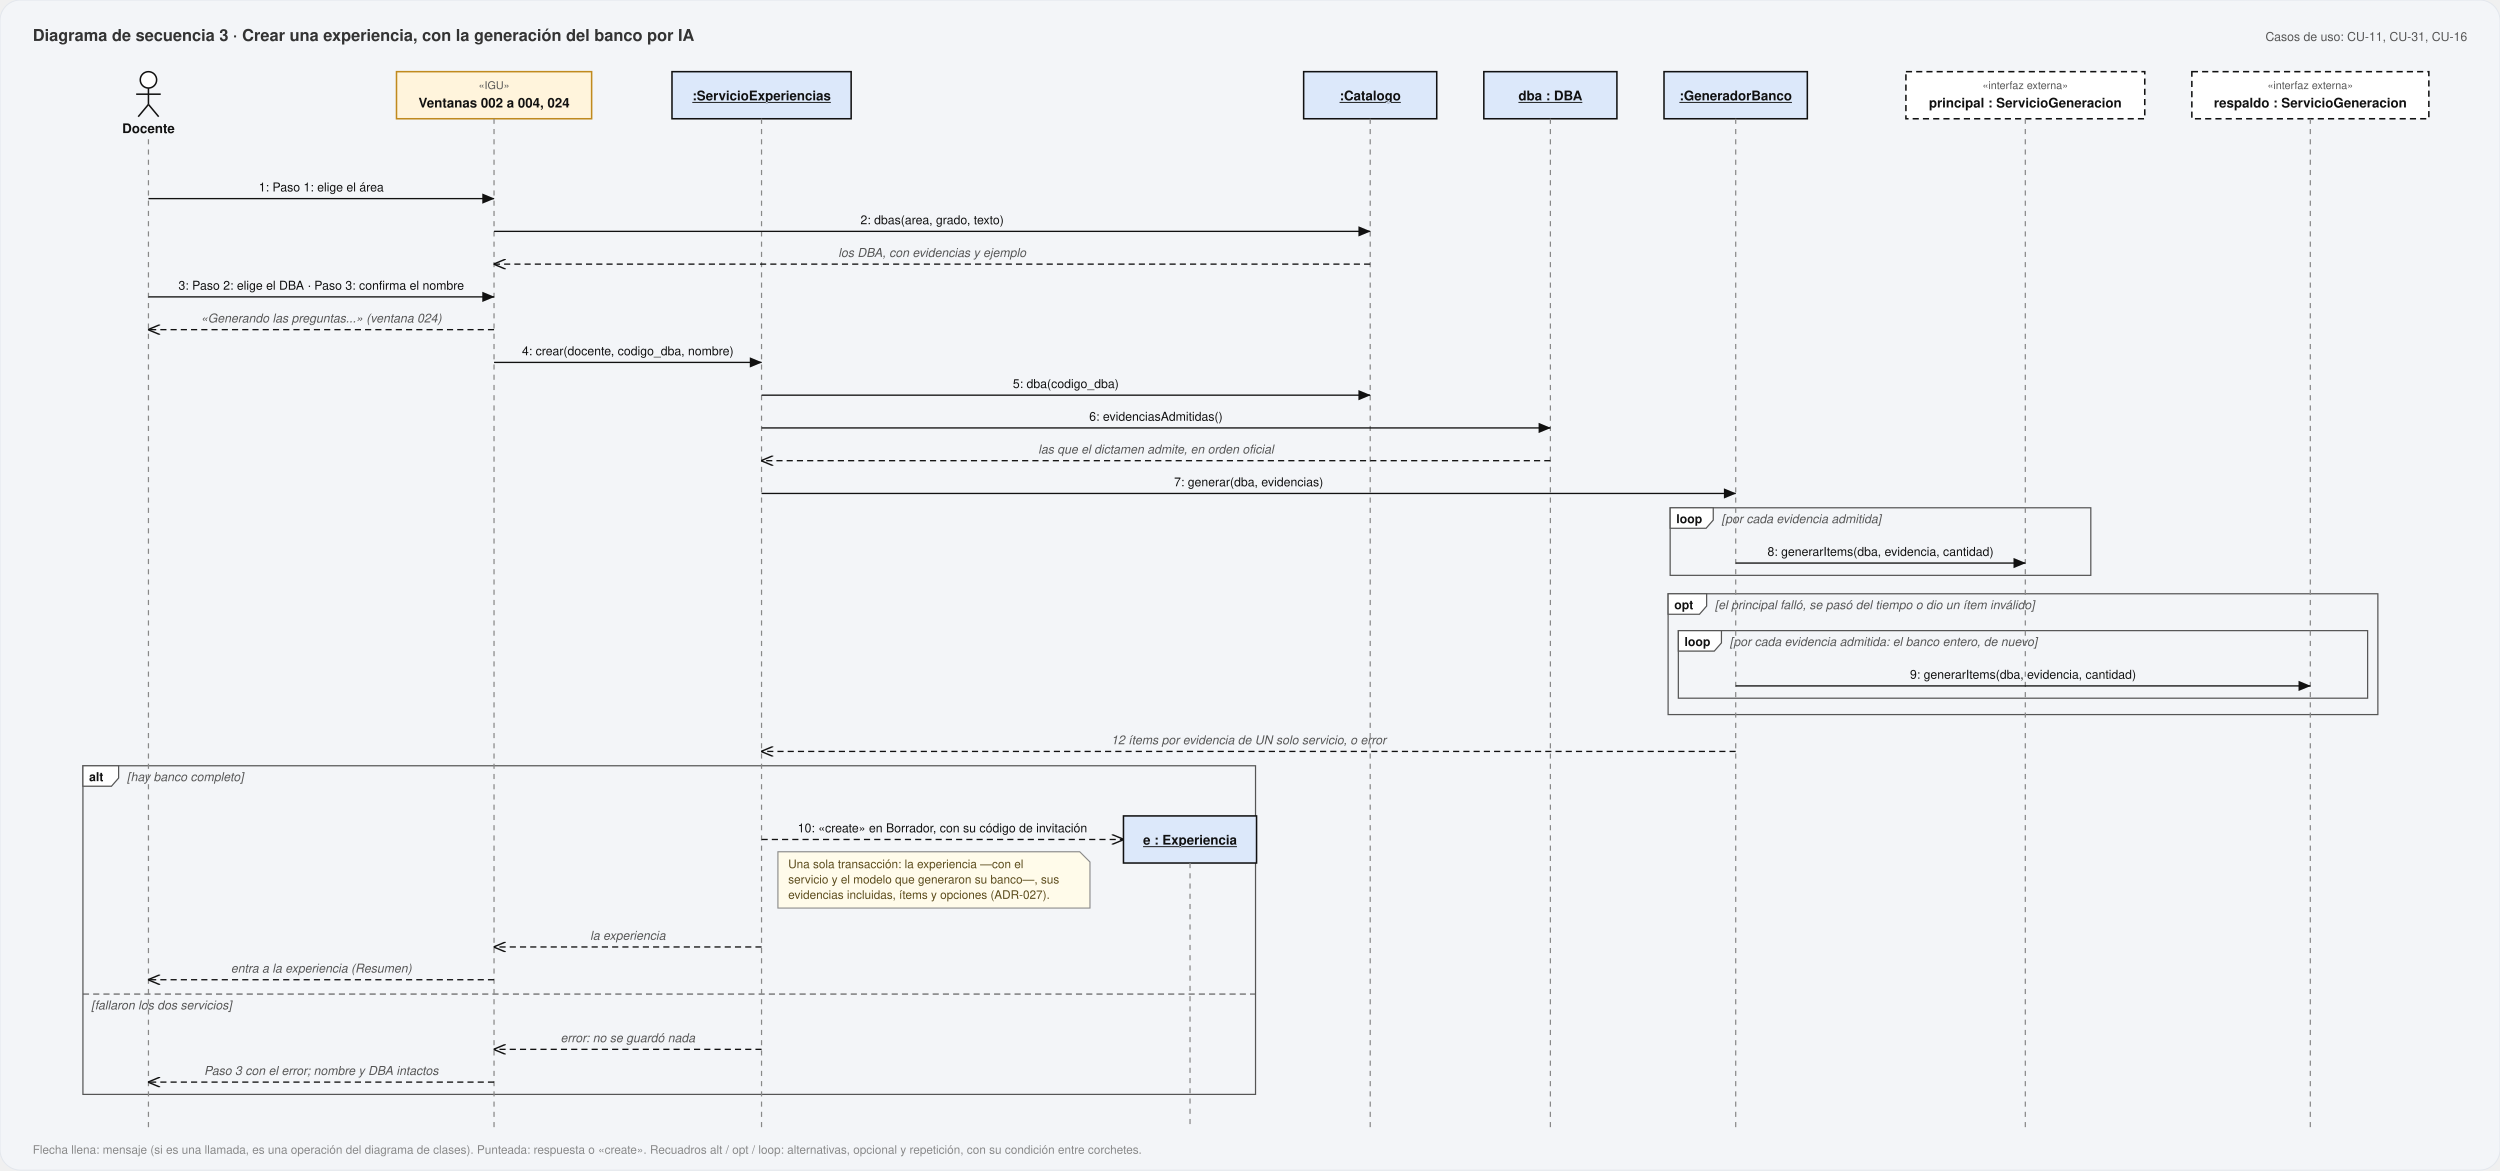
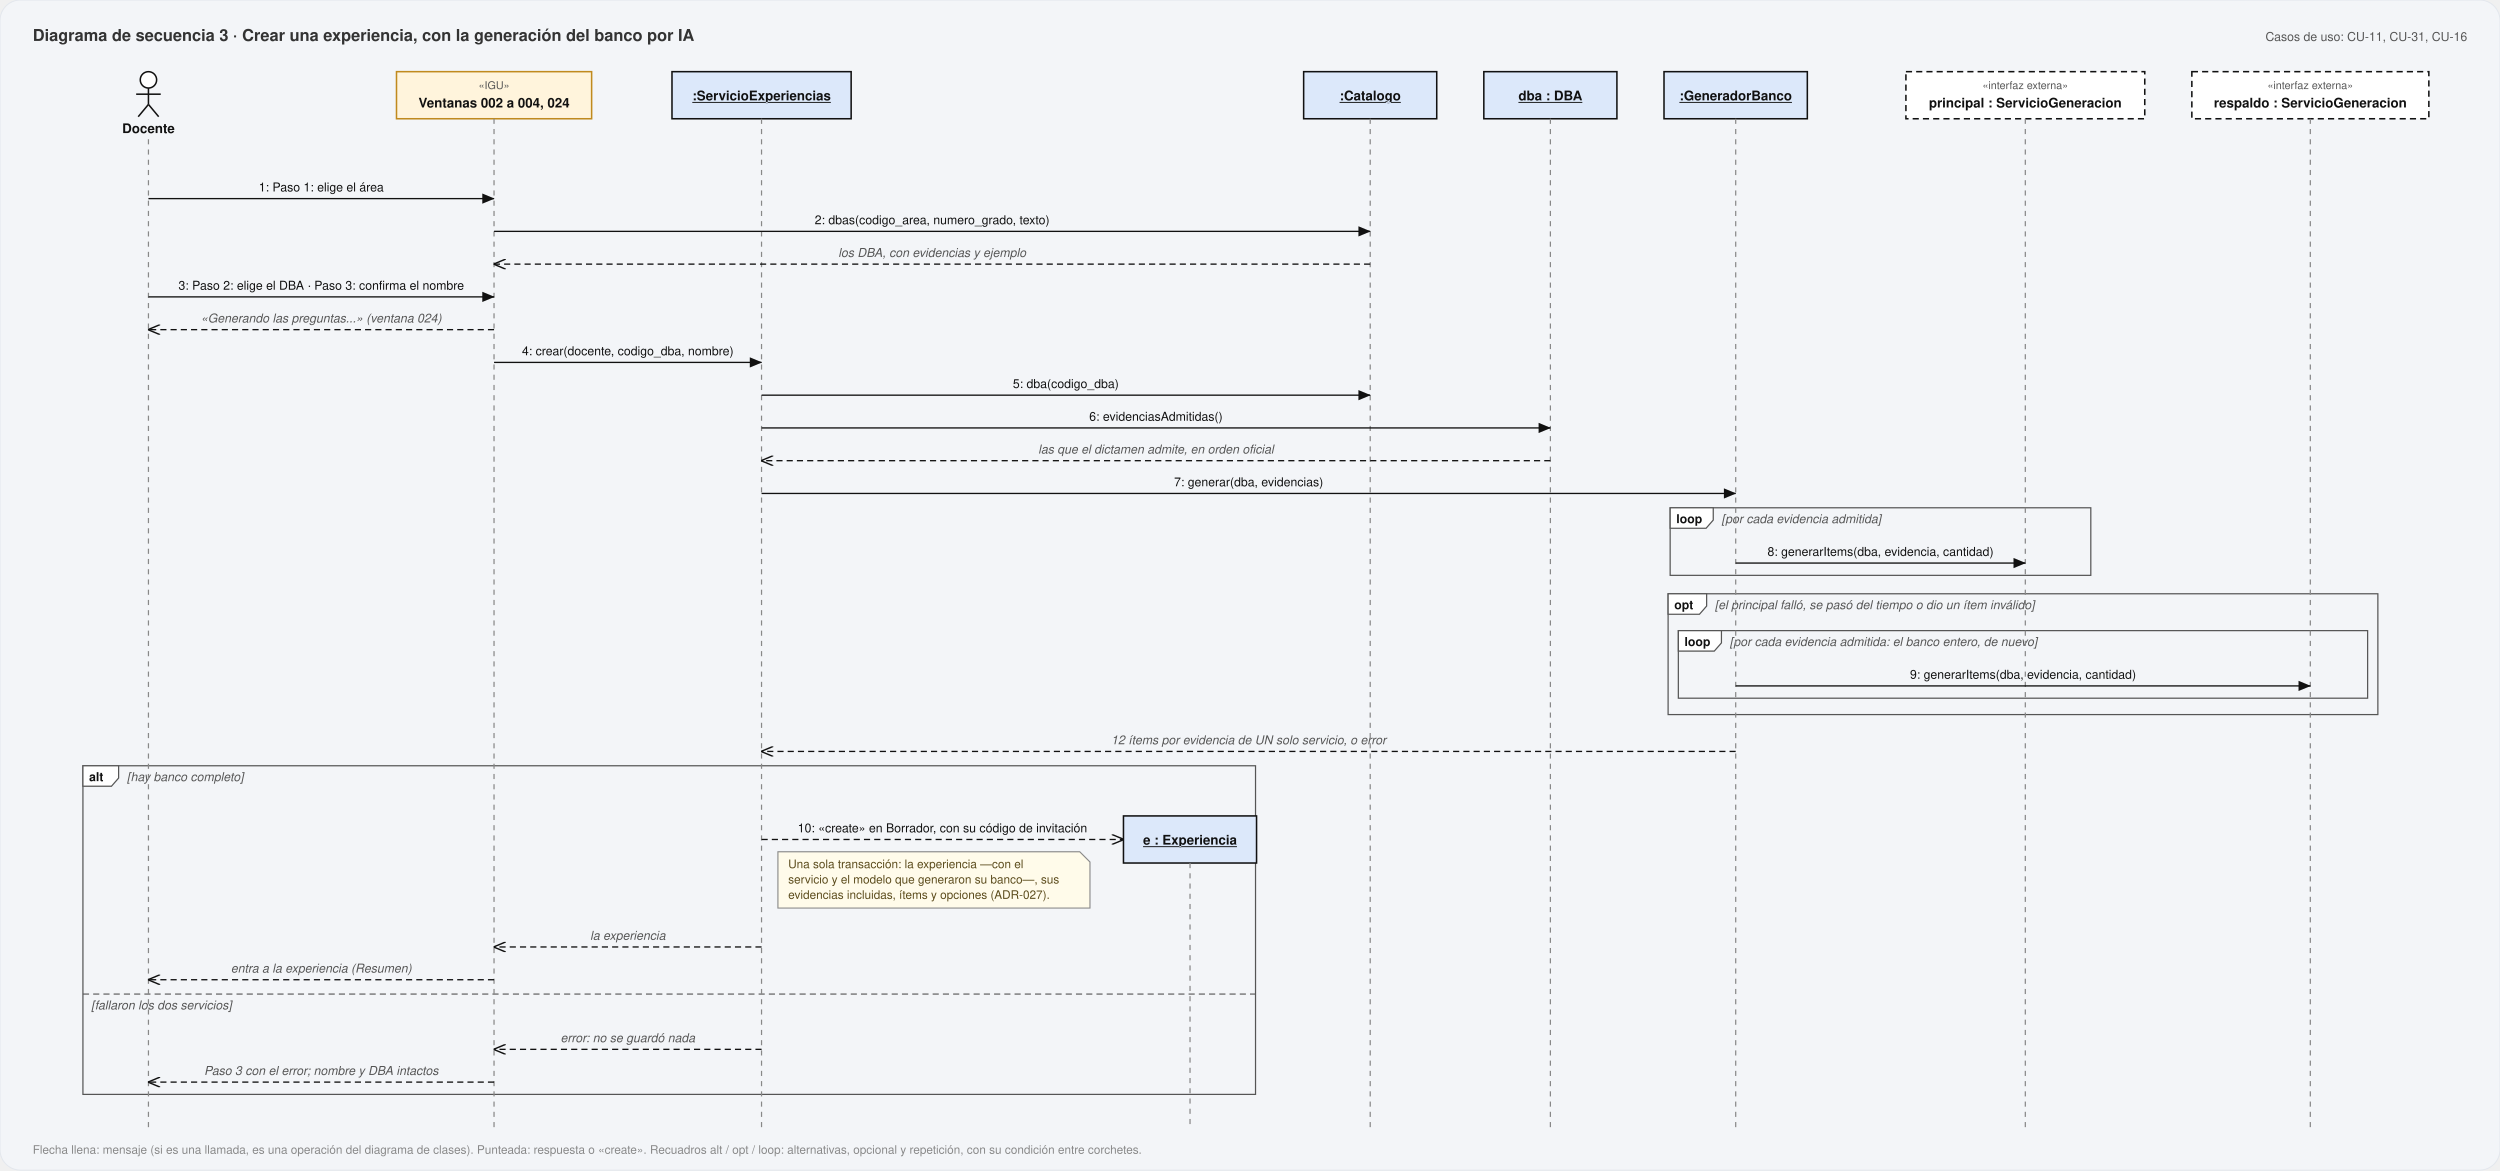
<svg xmlns="http://www.w3.org/2000/svg" viewBox="0 0 2442 1143" width="2442" height="1143">
  <defs>
    <marker id="lleno" viewBox="0 0 12 10" refX="11.5" refY="5" markerWidth="12" markerHeight="10" markerUnits="userSpaceOnUse" orient="auto">
      <path d="M0,0 L12,5 L0,10 z" fill="#111111" />
    </marker>
    <marker id="abierta" viewBox="0 0 12 10" refX="11.5" refY="5" markerWidth="12" markerHeight="10" markerUnits="userSpaceOnUse" orient="auto">
      <path d="M0,0 L12,5 L0,10" fill="none" stroke="#111111" stroke-width="1.4" />
    </marker>
    <marker id="abierta_gris" viewBox="0 0 12 10" refX="11.5" refY="5" markerWidth="12" markerHeight="10" markerUnits="userSpaceOnUse" orient="auto">
      <path d="M0,0 L12,5 L0,10" fill="none" stroke="#555555" stroke-width="1.4" />
    </marker>
    <marker id="herencia" viewBox="0 0 18 16" refX="17" refY="8" markerWidth="18" markerHeight="16" markerUnits="userSpaceOnUse" orient="auto">
      <path d="M0,0 L17,8 L0,16 z" fill="#FFFFFF" stroke="#111111" stroke-width="1.4" />
    </marker>
    <marker id="rombo" viewBox="0 0 22 12" refX="1" refY="6" markerWidth="22" markerHeight="12" markerUnits="userSpaceOnUse" orient="auto">
      <path d="M1,6 L11,1 L21,6 L11,11 z" fill="#111111" stroke="#111111" stroke-width="1" />
    </marker>
  </defs>
  <rect x="0" y="0" width="2442" height="1143" fill="#F3F5F8" rx="20" ry="20" stroke="#E3E7ED" />
  <text x="32.0" y="40.0" text-anchor="start" font-family="Helvetica, Arial, sans-serif" font-size="16" font-weight="700" fill="#333333">Diagrama de secuencia 3 · Crear una experiencia, con la generación del banco por IA</text>
  <text x="2410.0" y="40.0" text-anchor="end" font-family="Helvetica, Arial, sans-serif" font-size="12" font-weight="400" fill="#555555">Casos de uso: CU-11, CU-31, CU-16</text>
  <rect x="1631.4" y="496.0" width="410.9" height="66.0" rx="0" ry="0" fill="none" stroke="#555555" stroke-width="1.2" />
  <path d="M1631.439,496 L1673.503,496 L1673.503,508 L1666.503,516 L1631.439,516 Z" fill="#FFFFFF" stroke="#555555" stroke-width="1.2" />
  <text x="1637.4" y="511.0" text-anchor="start" font-family="Helvetica, Arial, sans-serif" font-size="12" font-weight="700" fill="#111111">loop</text>
  <text x="1681.5" y="511.0" text-anchor="start" font-family="Helvetica, Arial, sans-serif" font-size="12" font-weight="400" fill="#555555" font-style="italic">[por cada evidencia admitida]</text>
  <rect x="1629.4" y="580.0" width="693.3" height="118.0" rx="0" ry="0" fill="none" stroke="#555555" stroke-width="1.2" />
  <path d="M1629.439,580 L1667.039,580 L1667.039,592 L1660.039,600 L1629.439,600 Z" fill="#FFFFFF" stroke="#555555" stroke-width="1.2" />
  <text x="1635.4" y="595.0" text-anchor="start" font-family="Helvetica, Arial, sans-serif" font-size="12" font-weight="700" fill="#111111">opt</text>
  <text x="1675.0" y="595.0" text-anchor="start" font-family="Helvetica, Arial, sans-serif" font-size="12" font-weight="400" fill="#555555" font-style="italic">[el principal falló, se pasó del tiempo o dio un ítem inválido]</text>
  <rect x="1639.4" y="616.0" width="673.3" height="66.0" rx="0" ry="0" fill="none" stroke="#555555" stroke-width="1.2" />
  <path d="M1639.439,616 L1681.503,616 L1681.503,628 L1674.503,636 L1639.439,636 Z" fill="#FFFFFF" stroke="#555555" stroke-width="1.2" />
  <text x="1645.4" y="631.0" text-anchor="start" font-family="Helvetica, Arial, sans-serif" font-size="12" font-weight="700" fill="#111111">loop</text>
  <text x="1689.5" y="631.0" text-anchor="start" font-family="Helvetica, Arial, sans-serif" font-size="12" font-weight="400" fill="#555555" font-style="italic">[por cada evidencia admitida: el banco entero, de nuevo]</text>
  <rect x="81.0" y="748.0" width="1145.4" height="321.0" rx="0" ry="0" fill="none" stroke="#555555" stroke-width="1.2" />
  <path d="M81.0,748 L115.864,748 L115.864,760 L108.864,768 L81.0,768 Z" fill="#FFFFFF" stroke="#555555" stroke-width="1.2" />
  <text x="87.0" y="763.0" text-anchor="start" font-family="Helvetica, Arial, sans-serif" font-size="12" font-weight="700" fill="#111111">alt</text>
  <text x="123.9" y="763.0" text-anchor="start" font-family="Helvetica, Arial, sans-serif" font-size="12" font-weight="400" fill="#555555" font-style="italic">[hay banco completo]</text>
  <line x1="81.0" y1="971" x2="1226.421" y2="971" stroke="#555555" stroke-width="1.1" stroke-dasharray="6,4" />
  <text x="89.0" y="986.0" text-anchor="start" font-family="Helvetica, Arial, sans-serif" font-size="12" font-weight="400" fill="#555555" font-style="italic">[fallaron los dos servicios]</text>
  <circle cx="145.0" cy="78" r="8" fill="#FFFFFF" stroke="#111111" stroke-width="1.5" />
  <line x1="145.0" y1="86" x2="145.0" y2="102" stroke="#111111" stroke-width="1.5" />
  <line x1="133.0" y1="92" x2="157.0" y2="92" stroke="#111111" stroke-width="1.5" />
  <line x1="145.0" y1="102" x2="135.0" y2="114" stroke="#111111" stroke-width="1.5" />
  <line x1="145.0" y1="102" x2="155.0" y2="114" stroke="#111111" stroke-width="1.5" />
  <text x="145.0" y="130.0" text-anchor="middle" font-family="Helvetica, Arial, sans-serif" font-size="13" font-weight="700" fill="#111111">Docente</text>
  <rect x="387.3" y="70.0" width="190.6" height="46.0" rx="0" ry="0" fill="#FFF4DC" stroke="#C08A1E" stroke-width="1.5" />
  <text x="482.6" y="87.0" text-anchor="middle" font-family="Helvetica, Arial, sans-serif" font-size="10.5" font-weight="400" fill="#555555">«IGU»</text>
  <text x="482.6" y="105.0" text-anchor="middle" font-family="Helvetica, Arial, sans-serif" font-size="13" font-weight="700" fill="#111111">Ventanas 002 a 004, 024</text>
  <rect x="656.4" y="70.0" width="175.0" height="46.0" rx="0" ry="0" fill="#DCE8FA" stroke="#111111" stroke-width="1.5" />
  <text x="743.9" y="98.0" text-anchor="middle" font-family="Helvetica, Arial, sans-serif" font-size="13" font-weight="700" fill="#111111" text-decoration="underline">:ServicioExperiencias</text>
  <rect x="1273.4" y="70.0" width="130.0" height="46.0" rx="0" ry="0" fill="#DCE8FA" stroke="#111111" stroke-width="1.5" />
  <text x="1338.4" y="98.0" text-anchor="middle" font-family="Helvetica, Arial, sans-serif" font-size="13" font-weight="700" fill="#111111" text-decoration="underline">:Catalogo</text>
  <rect x="1449.4" y="70.0" width="130.0" height="46.0" rx="0" ry="0" fill="#DCE8FA" stroke="#111111" stroke-width="1.5" />
  <text x="1514.4" y="98.0" text-anchor="middle" font-family="Helvetica, Arial, sans-serif" font-size="13" font-weight="700" fill="#111111" text-decoration="underline">dba : DBA</text>
  <rect x="1625.4" y="70.0" width="140.0" height="46.0" rx="0" ry="0" fill="#DCE8FA" stroke="#111111" stroke-width="1.5" />
  <text x="1695.4" y="98.0" text-anchor="middle" font-family="Helvetica, Arial, sans-serif" font-size="13" font-weight="700" fill="#111111" text-decoration="underline">:GeneradorBanco</text>
  <rect x="1861.7" y="70.0" width="233.3" height="46.0" rx="0" ry="0" fill="#FFFFFF" stroke="#111111" stroke-width="1.5" stroke-dasharray="6,4" />
  <text x="1978.3" y="87.0" text-anchor="middle" font-family="Helvetica, Arial, sans-serif" font-size="10.5" font-weight="400" fill="#555555">«interfaz externa»</text>
  <text x="1978.3" y="105.0" text-anchor="middle" font-family="Helvetica, Arial, sans-serif" font-size="13" font-weight="700" fill="#111111">principal : ServicioGeneracion</text>
  <rect x="2141.0" y="70.0" width="231.5" height="46.0" rx="0" ry="0" fill="#FFFFFF" stroke="#111111" stroke-width="1.5" stroke-dasharray="6,4" />
  <text x="2256.7" y="87.0" text-anchor="middle" font-family="Helvetica, Arial, sans-serif" font-size="10.5" font-weight="400" fill="#555555">«interfaz externa»</text>
  <text x="2256.7" y="105.0" text-anchor="middle" font-family="Helvetica, Arial, sans-serif" font-size="13" font-weight="700" fill="#111111">respaldo : ServicioGeneracion</text>
  <rect x="1097.4" y="797.0" width="130.0" height="46.0" rx="0" ry="0" fill="#DCE8FA" stroke="#111111" stroke-width="1.5" />
  <text x="1162.4" y="825.0" text-anchor="middle" font-family="Helvetica, Arial, sans-serif" font-size="13" font-weight="700" fill="#111111" text-decoration="underline">e : Experiencia</text>
  <line x1="145.0" y1="136" x2="145.0" y2="1103" stroke="#888888" stroke-width="1.2" stroke-dasharray="5,5" />
  <line x1="482.565" y1="116" x2="482.565" y2="1103" stroke="#888888" stroke-width="1.2" stroke-dasharray="5,5" />
  <line x1="743.873" y1="116" x2="743.873" y2="1103" stroke="#888888" stroke-width="1.2" stroke-dasharray="5,5" />
  <line x1="1162.421" y1="843.0" x2="1162.421" y2="1103" stroke="#888888" stroke-width="1.2" stroke-dasharray="5,5" />
  <line x1="1338.421" y1="116" x2="1338.421" y2="1103" stroke="#888888" stroke-width="1.2" stroke-dasharray="5,5" />
  <line x1="1514.421" y1="116" x2="1514.421" y2="1103" stroke="#888888" stroke-width="1.2" stroke-dasharray="5,5" />
  <line x1="1695.439" y1="116" x2="1695.439" y2="1103" stroke="#888888" stroke-width="1.2" stroke-dasharray="5,5" />
  <line x1="1978.326" y1="116" x2="1978.326" y2="1103" stroke="#888888" stroke-width="1.2" stroke-dasharray="5,5" />
  <line x1="2256.714" y1="116" x2="2256.714" y2="1103" stroke="#888888" stroke-width="1.2" stroke-dasharray="5,5" />
  <polyline points="145.0,194.0 482.6,194.0" fill="none" stroke="#111111" stroke-width="1.3" marker-end="url(#lleno)" />
  <text x="313.8" y="187.0" text-anchor="middle" font-family="Helvetica, Arial, sans-serif" font-size="12" font-weight="400" fill="#111111">1: Paso 1: elige el área</text>
  <polyline points="482.6,226.0 1338.4,226.0" fill="none" stroke="#111111" stroke-width="1.3" marker-end="url(#lleno)" />
-   <text x="910.5" y="219.0" text-anchor="middle" font-family="Helvetica, Arial, sans-serif" font-size="12" font-weight="400" fill="#111111">2: dbas(area, grado, texto)</text>
+   <text x="910.5" y="219.0" text-anchor="middle" font-family="Helvetica, Arial, sans-serif" font-size="12" font-weight="400" fill="#111111">2: dbas(codigo_area, numero_grado, texto)</text>
  <polyline points="1338.4,258.0 482.6,258.0" fill="none" stroke="#111111" stroke-width="1.3" stroke-dasharray="6,4" marker-end="url(#abierta)" />
  <text x="910.5" y="251.0" text-anchor="middle" font-family="Helvetica, Arial, sans-serif" font-size="12" font-weight="400" fill="#555555" font-style="italic">los DBA, con evidencias y ejemplo</text>
  <polyline points="145.0,290.0 482.6,290.0" fill="none" stroke="#111111" stroke-width="1.3" marker-end="url(#lleno)" />
  <text x="313.8" y="283.0" text-anchor="middle" font-family="Helvetica, Arial, sans-serif" font-size="12" font-weight="400" fill="#111111">3: Paso 2: elige el DBA · Paso 3: confirma el nombre</text>
  <polyline points="482.6,322.0 145.0,322.0" fill="none" stroke="#111111" stroke-width="1.3" stroke-dasharray="6,4" marker-end="url(#abierta)" />
  <text x="313.8" y="315.0" text-anchor="middle" font-family="Helvetica, Arial, sans-serif" font-size="12" font-weight="400" fill="#555555" font-style="italic">«Generando las preguntas...» (ventana 024)</text>
  <polyline points="482.6,354.0 743.9,354.0" fill="none" stroke="#111111" stroke-width="1.3" marker-end="url(#lleno)" />
  <text x="613.2" y="347.0" text-anchor="middle" font-family="Helvetica, Arial, sans-serif" font-size="12" font-weight="400" fill="#111111">4: crear(docente, codigo_dba, nombre)</text>
  <polyline points="743.9,386.0 1338.4,386.0" fill="none" stroke="#111111" stroke-width="1.3" marker-end="url(#lleno)" />
  <text x="1041.1" y="379.0" text-anchor="middle" font-family="Helvetica, Arial, sans-serif" font-size="12" font-weight="400" fill="#111111">5: dba(codigo_dba)</text>
  <polyline points="743.9,418.0 1514.4,418.0" fill="none" stroke="#111111" stroke-width="1.3" marker-end="url(#lleno)" />
  <text x="1129.1" y="411.0" text-anchor="middle" font-family="Helvetica, Arial, sans-serif" font-size="12" font-weight="400" fill="#111111">6: evidenciasAdmitidas()</text>
  <polyline points="1514.4,450.0 743.9,450.0" fill="none" stroke="#111111" stroke-width="1.3" stroke-dasharray="6,4" marker-end="url(#abierta)" />
  <text x="1129.1" y="443.0" text-anchor="middle" font-family="Helvetica, Arial, sans-serif" font-size="12" font-weight="400" fill="#555555" font-style="italic">las que el dictamen admite, en orden oficial</text>
  <polyline points="743.9,482.0 1695.4,482.0" fill="none" stroke="#111111" stroke-width="1.3" marker-end="url(#lleno)" />
  <text x="1219.7" y="475.0" text-anchor="middle" font-family="Helvetica, Arial, sans-serif" font-size="12" font-weight="400" fill="#111111">7: generar(dba, evidencias)</text>
  <polyline points="1695.4,550.0 1978.3,550.0" fill="none" stroke="#111111" stroke-width="1.3" marker-end="url(#lleno)" />
  <text x="1836.9" y="543.0" text-anchor="middle" font-family="Helvetica, Arial, sans-serif" font-size="12" font-weight="400" fill="#111111">8: generarItems(dba, evidencia, cantidad)</text>
  <polyline points="1695.4,670.0 2256.7,670.0" fill="none" stroke="#111111" stroke-width="1.3" marker-end="url(#lleno)" />
  <text x="1976.1" y="663.0" text-anchor="middle" font-family="Helvetica, Arial, sans-serif" font-size="12" font-weight="400" fill="#111111">9: generarItems(dba, evidencia, cantidad)</text>
  <polyline points="1695.4,734.0 743.9,734.0" fill="none" stroke="#111111" stroke-width="1.3" stroke-dasharray="6,4" marker-end="url(#abierta)" />
  <text x="1219.7" y="727.0" text-anchor="middle" font-family="Helvetica, Arial, sans-serif" font-size="12" font-weight="400" fill="#555555" font-style="italic">12 ítems por evidencia de UN solo servicio, o error</text>
  <polyline points="743.9,820.0 1097.4,820.0" fill="none" stroke="#111111" stroke-width="1.3" stroke-dasharray="6,4" marker-end="url(#abierta)" />
  <text x="920.6" y="813.0" text-anchor="middle" font-family="Helvetica, Arial, sans-serif" font-size="12" font-weight="400" fill="#111111">10: «create» en Borrador, con su código de invitación</text>
  <path d="M759.873,832 L1054.681,832 L1064.681,842 L1064.681,887 L759.873,887 Z" fill="#FFFBEA" stroke="#888888" stroke-width="1.1" />
  <text x="769.9" y="848.0" text-anchor="start" font-family="Helvetica, Arial, sans-serif" font-size="11.5" font-weight="400" fill="#5A4A1A">Una sola transacción: la experiencia —con el</text>
  <text x="769.9" y="863.0" text-anchor="start" font-family="Helvetica, Arial, sans-serif" font-size="11.5" font-weight="400" fill="#5A4A1A">servicio y el modelo que generaron su banco—, sus</text>
  <text x="769.9" y="878.0" text-anchor="start" font-family="Helvetica, Arial, sans-serif" font-size="11.5" font-weight="400" fill="#5A4A1A">evidencias incluidas, ítems y opciones (ADR-027).</text>
  <polyline points="743.9,925.0 482.6,925.0" fill="none" stroke="#111111" stroke-width="1.3" stroke-dasharray="6,4" marker-end="url(#abierta)" />
  <text x="613.2" y="918.0" text-anchor="middle" font-family="Helvetica, Arial, sans-serif" font-size="12" font-weight="400" fill="#555555" font-style="italic">la experiencia</text>
  <polyline points="482.6,957.0 145.0,957.0" fill="none" stroke="#111111" stroke-width="1.3" stroke-dasharray="6,4" marker-end="url(#abierta)" />
  <text x="313.8" y="950.0" text-anchor="middle" font-family="Helvetica, Arial, sans-serif" font-size="12" font-weight="400" fill="#555555" font-style="italic">entra a la experiencia (Resumen)</text>
  <polyline points="743.9,1025.0 482.6,1025.0" fill="none" stroke="#111111" stroke-width="1.3" stroke-dasharray="6,4" marker-end="url(#abierta)" />
  <text x="613.2" y="1018.0" text-anchor="middle" font-family="Helvetica, Arial, sans-serif" font-size="12" font-weight="400" fill="#555555" font-style="italic">error: no se guardó nada</text>
  <polyline points="482.6,1057.0 145.0,1057.0" fill="none" stroke="#111111" stroke-width="1.3" stroke-dasharray="6,4" marker-end="url(#abierta)" />
  <text x="313.8" y="1050.0" text-anchor="middle" font-family="Helvetica, Arial, sans-serif" font-size="12" font-weight="400" fill="#555555" font-style="italic">Paso 3 con el error; nombre y DBA intactos</text>
  <text x="32.0" y="1127.0" text-anchor="start" font-family="Helvetica, Arial, sans-serif" font-size="11.5" font-weight="400" fill="#888888">Flecha llena: mensaje (si es una llamada, es una operación del diagrama de clases). Punteada: respuesta o «create». Recuadros alt / opt / loop: alternativas, opcional y repetición, con su condición entre corchetes.</text>
</svg>
